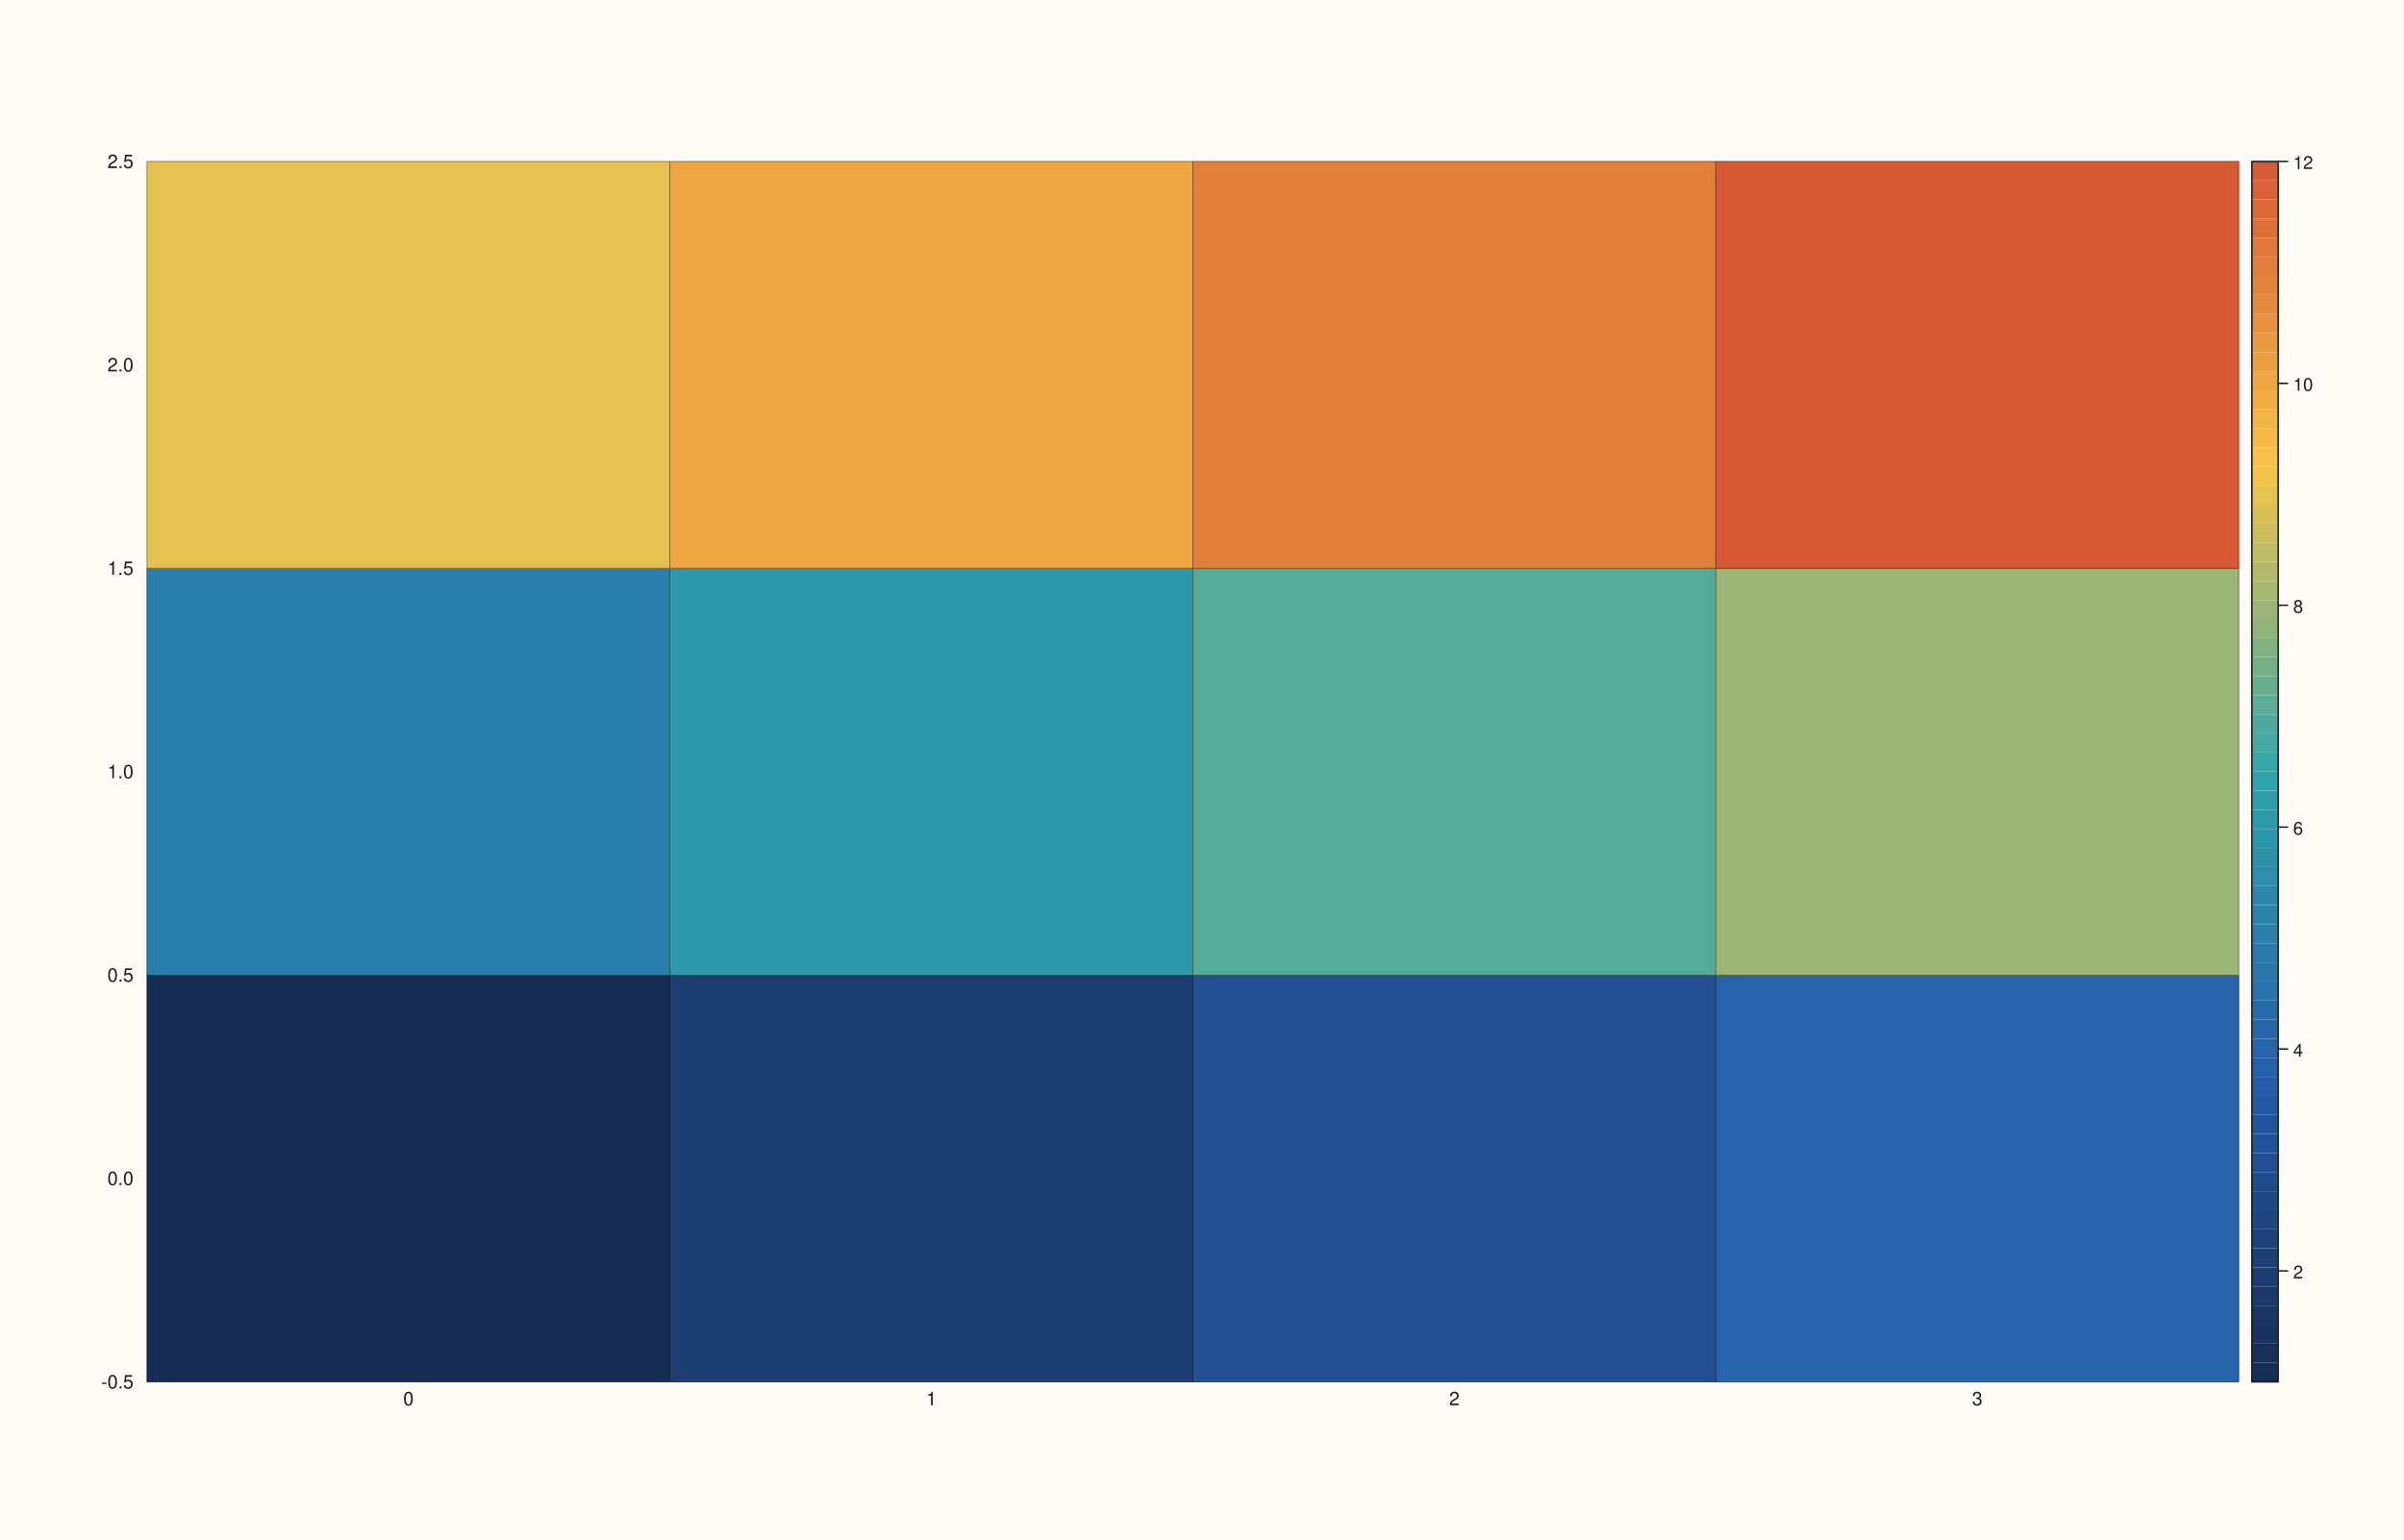
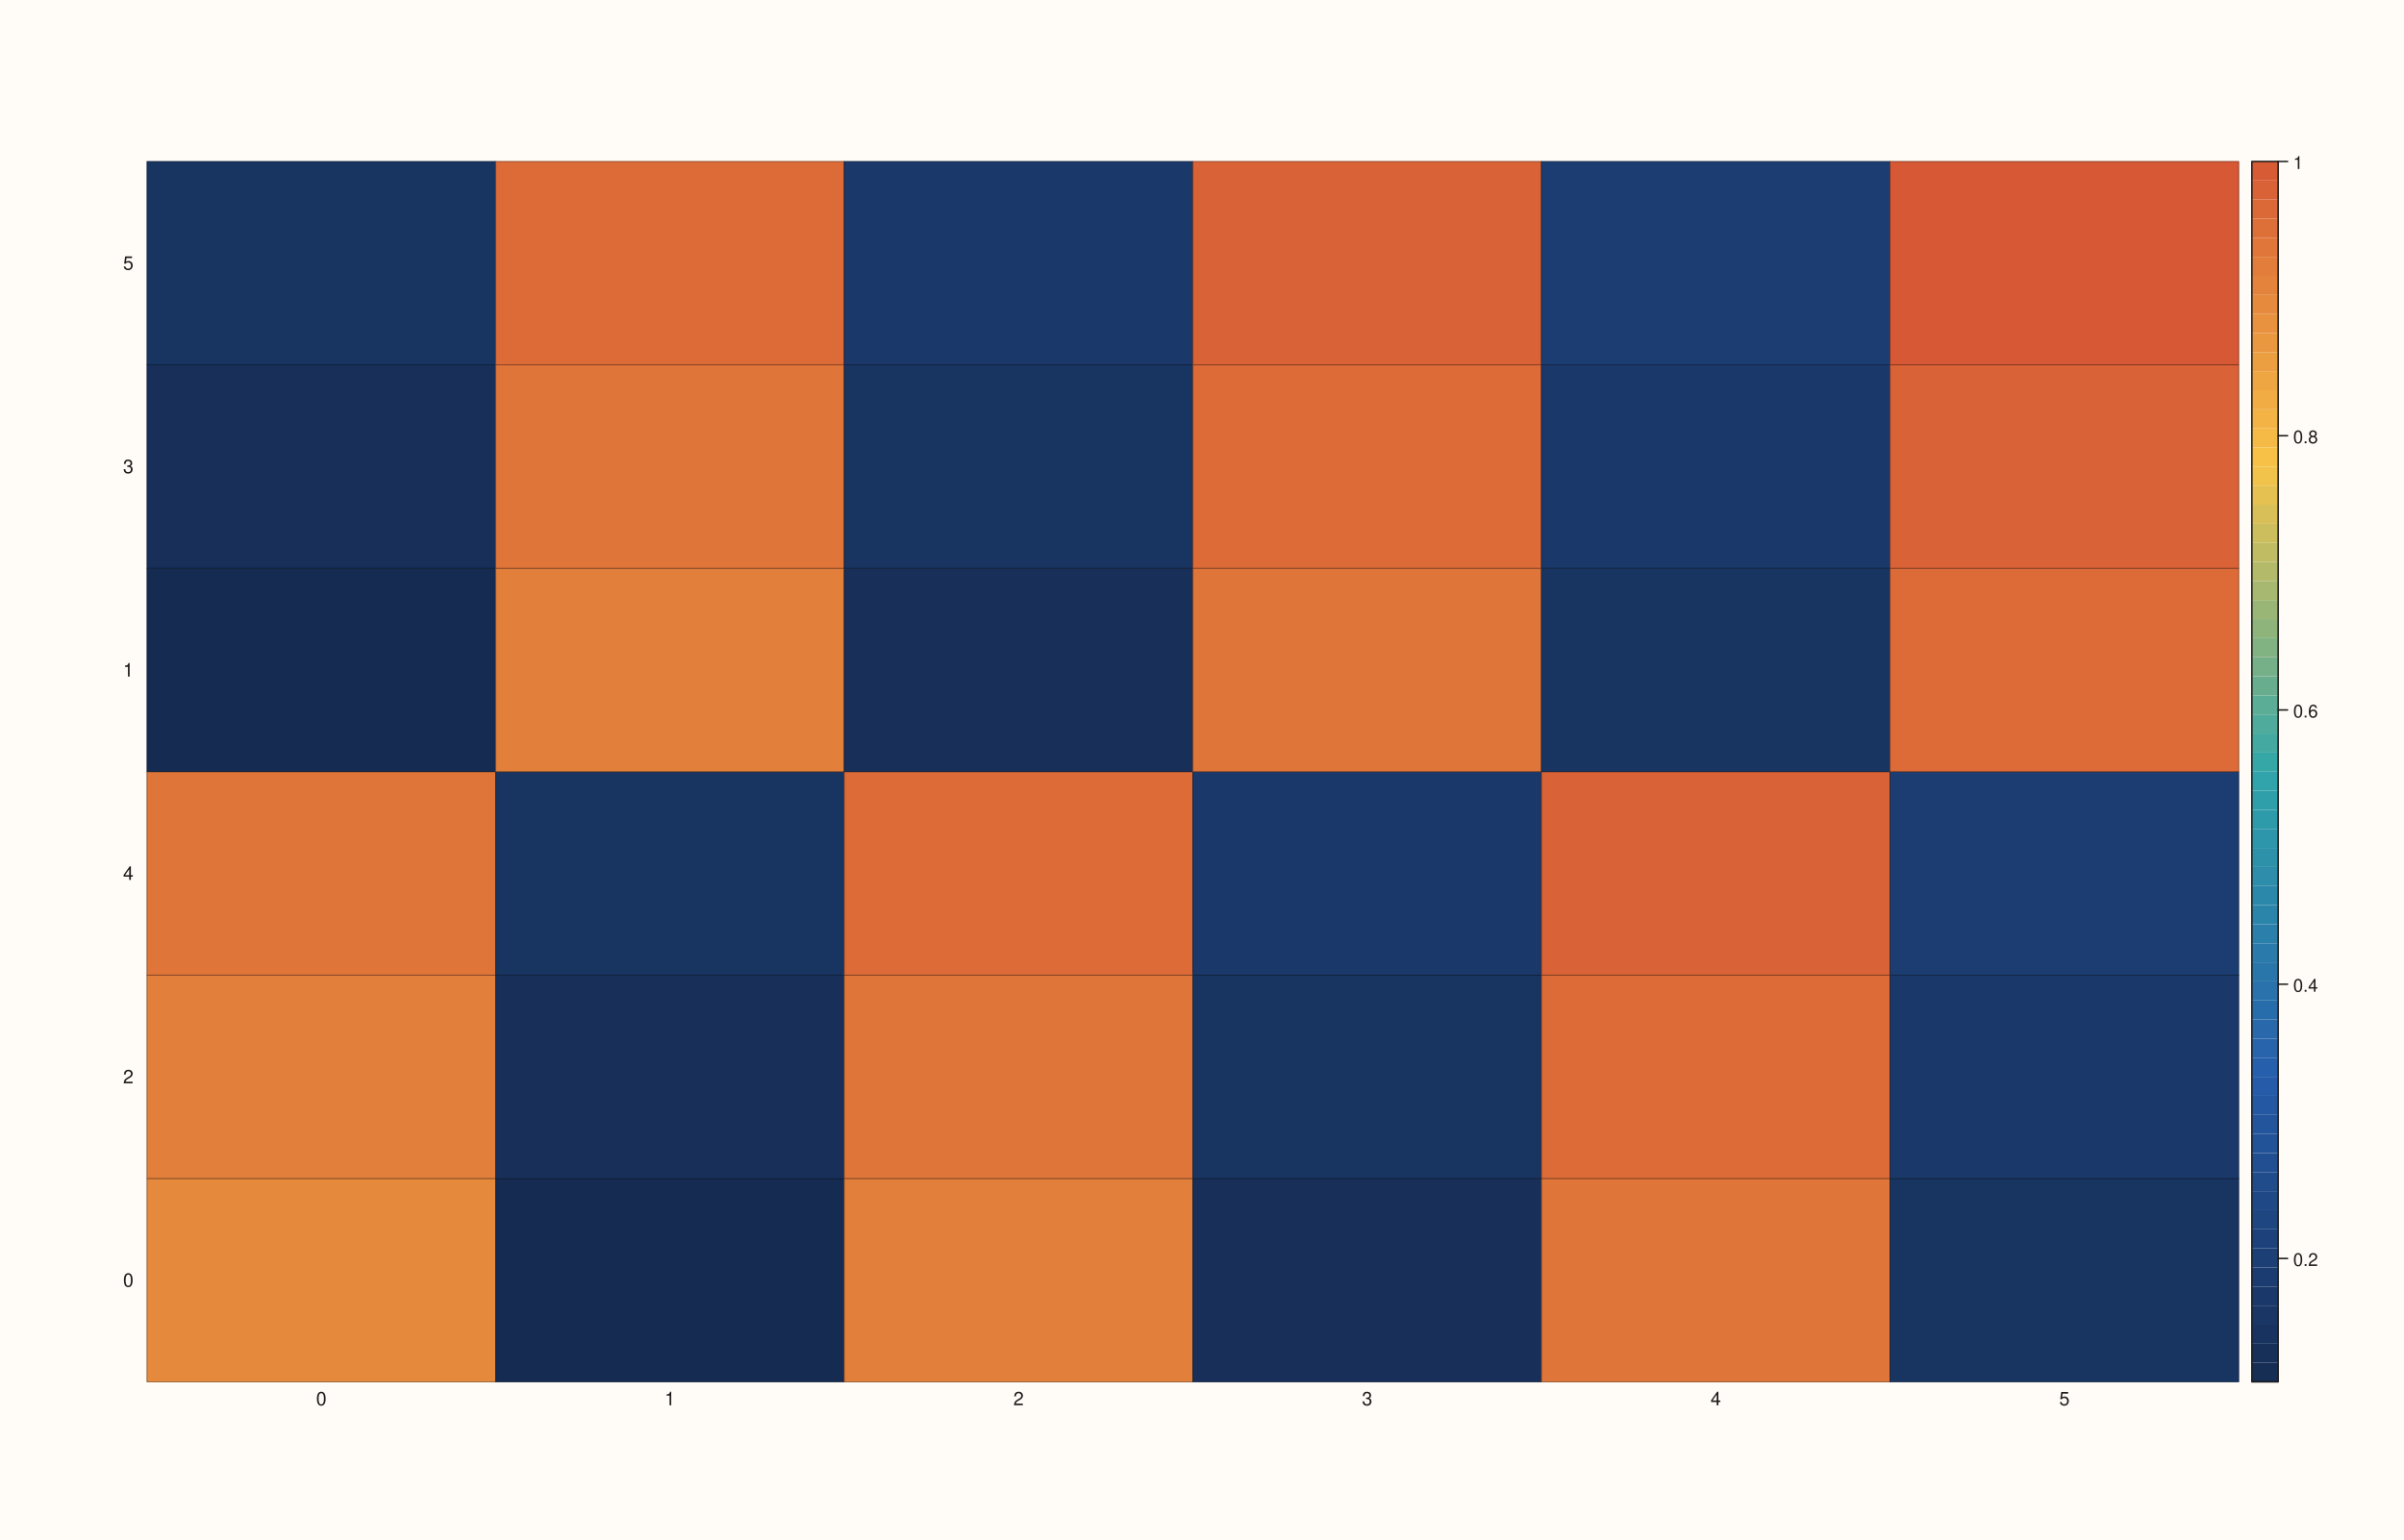
<svg xmlns="http://www.w3.org/2000/svg" width="1280" height="820" viewBox="0 0 1280 820">
  <rect x="0" y="0" width="1280" height="820" fill="rgb(255,252,248)" fill-opacity="1" />
  <path d="M 0 0 L 1280 0 L 1280 820 L 0 820 Z" stroke="none" fill="rgb(255,252,248)" fill-opacity="1" stroke-linejoin="round" stroke-linecap="round" />
  <path d="M 28 28 L 1252 28 L 1252 792 L 28 792 Z" stroke="none" fill="rgb(255,252,248)" fill-opacity="1" stroke-linejoin="round" stroke-linecap="round" />
-   <text x="217.491" y="748.475" font-family="Helvetica, Arial, sans-serif" font-size="10" fill="rgb(28,27,25)" fill-opacity="1" text-anchor="middle">0</text>
-   <text x="495.922" y="748.475" font-family="Helvetica, Arial, sans-serif" font-size="10" fill="rgb(28,27,25)" fill-opacity="1" text-anchor="middle">1</text>
-   <text x="774.353" y="748.475" font-family="Helvetica, Arial, sans-serif" font-size="10" fill="rgb(28,27,25)" fill-opacity="1" text-anchor="middle">2</text>
-   <text x="1052.784" y="748.475" font-family="Helvetica, Arial, sans-serif" font-size="10" fill="rgb(28,27,25)" fill-opacity="1" text-anchor="middle">3</text>
-   <text x="71.1" y="739.5" font-family="Helvetica, Arial, sans-serif" font-size="10" fill="rgb(28,27,25)" fill-opacity="1" text-anchor="end">-0.5</text>
-   <text x="71.1" y="631.167" font-family="Helvetica, Arial, sans-serif" font-size="10" fill="rgb(28,27,25)" fill-opacity="1" text-anchor="end">0.0</text>
-   <text x="71.1" y="522.833" font-family="Helvetica, Arial, sans-serif" font-size="10" fill="rgb(28,27,25)" fill-opacity="1" text-anchor="end">0.5</text>
-   <text x="71.1" y="414.5" font-family="Helvetica, Arial, sans-serif" font-size="10" fill="rgb(28,27,25)" fill-opacity="1" text-anchor="end">1.0</text>
-   <text x="71.1" y="306.167" font-family="Helvetica, Arial, sans-serif" font-size="10" fill="rgb(28,27,25)" fill-opacity="1" text-anchor="end">1.5</text>
-   <text x="71.1" y="197.833" font-family="Helvetica, Arial, sans-serif" font-size="10" fill="rgb(28,27,25)" fill-opacity="1" text-anchor="end">2.0</text>
-   <text x="71.1" y="89.5" font-family="Helvetica, Arial, sans-serif" font-size="10" fill="rgb(28,27,25)" fill-opacity="1" text-anchor="end">2.5</text>
+   <text x="171.085" y="748.475" font-family="Helvetica, Arial, sans-serif" font-size="10" fill="rgb(28,27,25)" fill-opacity="1" text-anchor="middle">0</text>
+   <text x="356.706" y="748.475" font-family="Helvetica, Arial, sans-serif" font-size="10" fill="rgb(28,27,25)" fill-opacity="1" text-anchor="middle">1</text>
+   <text x="542.327" y="748.475" font-family="Helvetica, Arial, sans-serif" font-size="10" fill="rgb(28,27,25)" fill-opacity="1" text-anchor="middle">2</text>
+   <text x="727.948" y="748.475" font-family="Helvetica, Arial, sans-serif" font-size="10" fill="rgb(28,27,25)" fill-opacity="1" text-anchor="middle">3</text>
+   <text x="913.569" y="748.475" font-family="Helvetica, Arial, sans-serif" font-size="10" fill="rgb(28,27,25)" fill-opacity="1" text-anchor="middle">4</text>
+   <text x="1099.19" y="748.475" font-family="Helvetica, Arial, sans-serif" font-size="10" fill="rgb(28,27,25)" fill-opacity="1" text-anchor="middle">5</text>
+   <text x="71.1" y="685.333" font-family="Helvetica, Arial, sans-serif" font-size="10" fill="rgb(28,27,25)" fill-opacity="1" text-anchor="end">0</text>
+   <text x="71.1" y="577" font-family="Helvetica, Arial, sans-serif" font-size="10" fill="rgb(28,27,25)" fill-opacity="1" text-anchor="end">2</text>
+   <text x="71.1" y="468.667" font-family="Helvetica, Arial, sans-serif" font-size="10" fill="rgb(28,27,25)" fill-opacity="1" text-anchor="end">4</text>
+   <text x="71.1" y="360.333" font-family="Helvetica, Arial, sans-serif" font-size="10" fill="rgb(28,27,25)" fill-opacity="1" text-anchor="end">1</text>
+   <text x="71.1" y="252" font-family="Helvetica, Arial, sans-serif" font-size="10" fill="rgb(28,27,25)" fill-opacity="1" text-anchor="end">3</text>
+   <text x="71.1" y="143.667" font-family="Helvetica, Arial, sans-serif" font-size="10" fill="rgb(28,27,25)" fill-opacity="1" text-anchor="end">5</text>
  <clipPath id="clip1">
    <rect x="76.775" y="84.5" width="1116.725" height="653" />
  </clipPath>
  <g clip-path="url(#clip1)">
-     <path d="M 78.275 736 L 356.706 736 L 356.706 519.333 L 78.275 519.333 Z" stroke="rgb(12,24,45)" stroke-opacity="1" stroke-width="0.4" fill="rgb(21,43,81)" fill-opacity="1" stroke-linejoin="round" stroke-linecap="round" />
-     <path d="M 356.706 736 L 635.138 736 L 635.138 519.333 L 356.706 519.333 Z" stroke="rgb(15,34,63)" stroke-opacity="1" stroke-width="0.4" fill="rgb(27,61,114)" fill-opacity="1" stroke-linejoin="round" stroke-linecap="round" />
-     <path d="M 635.138 736 L 913.569 736 L 913.569 519.333 L 635.138 519.333 Z" stroke="rgb(18,44,81)" stroke-opacity="1" stroke-width="0.4" fill="rgb(33,79,146)" fill-opacity="1" stroke-linejoin="round" stroke-linecap="round" />
-     <path d="M 913.569 736 L 1192 736 L 1192 519.333 L 913.569 519.333 Z" stroke="rgb(21,55,94)" stroke-opacity="1" stroke-width="0.4" fill="rgb(39,100,171)" fill-opacity="1" stroke-linejoin="round" stroke-linecap="round" />
-     <path d="M 78.275 519.333 L 356.706 519.333 L 356.706 302.667 L 78.275 302.667 Z" stroke="rgb(23,69,94)" stroke-opacity="1" stroke-width="0.4" fill="rgb(43,126,171)" fill-opacity="1" stroke-linejoin="round" stroke-linecap="round" />
-     <path d="M 356.706 519.333 L 635.138 519.333 L 635.138 302.667 L 356.706 302.667 Z" stroke="rgb(25,84,94)" stroke-opacity="1" stroke-width="0.4" fill="rgb(46,153,170)" fill-opacity="1" stroke-linejoin="round" stroke-linecap="round" />
-     <path d="M 635.138 519.333 L 913.569 519.333 L 913.569 302.667 L 635.138 302.667 Z" stroke="rgb(46,94,84)" stroke-opacity="1" stroke-width="0.4" fill="rgb(84,171,152)" fill-opacity="1" stroke-linejoin="round" stroke-linecap="round" />
-     <path d="M 913.569 519.333 L 1192 519.333 L 1192 302.667 L 913.569 302.667 Z" stroke="rgb(86,100,64)" stroke-opacity="1" stroke-width="0.4" fill="rgb(157,182,117)" fill-opacity="1" stroke-linejoin="round" stroke-linecap="round" />
-     <path d="M 78.275 302.667 L 356.706 302.667 L 356.706 86 L 78.275 86 Z" stroke="rgb(126,106,45)" stroke-opacity="1" stroke-width="0.4" fill="rgb(230,193,81)" fill-opacity="1" stroke-linejoin="round" stroke-linecap="round" />
-     <path d="M 356.706 302.667 L 635.138 302.667 L 635.138 86 L 356.706 86 Z" stroke="rgb(131,92,37)" stroke-opacity="1" stroke-width="0.4" fill="rgb(239,167,67)" fill-opacity="1" stroke-linejoin="round" stroke-linecap="round" />
-     <path d="M 635.138 302.667 L 913.569 302.667 L 913.569 86 L 635.138 86 Z" stroke="rgb(125,70,33)" stroke-opacity="1" stroke-width="0.4" fill="rgb(226,127,59)" fill-opacity="1" stroke-linejoin="round" stroke-linecap="round" />
-     <path d="M 913.569 302.667 L 1192 302.667 L 1192 86 L 913.569 86 Z" stroke="rgb(118,48,29)" stroke-opacity="1" stroke-width="0.4" fill="rgb(214,88,52)" fill-opacity="1" stroke-linejoin="round" stroke-linecap="round" />
+     <path d="M 78.275 736 L 263.896 736 L 263.896 627.667 L 78.275 627.667 Z" stroke="rgb(126,75,34)" stroke-opacity="1" stroke-width="0.4" fill="rgb(229,137,61)" fill-opacity="1" stroke-linejoin="round" stroke-linecap="round" />
+     <path d="M 263.896 736 L 449.517 736 L 449.517 627.667 L 263.896 627.667 Z" stroke="rgb(12,24,45)" stroke-opacity="1" stroke-width="0.4" fill="rgb(21,43,81)" fill-opacity="1" stroke-linejoin="round" stroke-linecap="round" />
+     <path d="M 449.517 736 L 635.138 736 L 635.138 627.667 L 449.517 627.667 Z" stroke="rgb(124,70,33)" stroke-opacity="1" stroke-width="0.4" fill="rgb(226,127,59)" fill-opacity="1" stroke-linejoin="round" stroke-linecap="round" />
+     <path d="M 635.138 736 L 820.758 736 L 820.758 627.667 L 635.138 627.667 Z" stroke="rgb(12,26,49)" stroke-opacity="1" stroke-width="0.4" fill="rgb(23,47,89)" fill-opacity="1" stroke-linejoin="round" stroke-linecap="round" />
+     <path d="M 820.758 736 L 1006.379 736 L 1006.379 627.667 L 820.758 627.667 Z" stroke="rgb(123,64,32)" stroke-opacity="1" stroke-width="0.4" fill="rgb(223,117,57)" fill-opacity="1" stroke-linejoin="round" stroke-linecap="round" />
+     <path d="M 1006.379 736 L 1192 736 L 1192 627.667 L 1006.379 627.667 Z" stroke="rgb(13,29,53)" stroke-opacity="1" stroke-width="0.4" fill="rgb(24,52,97)" fill-opacity="1" stroke-linejoin="round" stroke-linecap="round" />
+     <path d="M 78.275 627.667 L 263.896 627.667 L 263.896 519.333 L 78.275 519.333 Z" stroke="rgb(124,70,33)" stroke-opacity="1" stroke-width="0.4" fill="rgb(226,127,59)" fill-opacity="1" stroke-linejoin="round" stroke-linecap="round" />
+     <path d="M 263.896 627.667 L 449.517 627.667 L 449.517 519.333 L 263.896 519.333 Z" stroke="rgb(12,26,49)" stroke-opacity="1" stroke-width="0.4" fill="rgb(23,47,89)" fill-opacity="1" stroke-linejoin="round" stroke-linecap="round" />
+     <path d="M 449.517 627.667 L 635.138 627.667 L 635.138 519.333 L 449.517 519.333 Z" stroke="rgb(123,64,32)" stroke-opacity="1" stroke-width="0.4" fill="rgb(223,117,57)" fill-opacity="1" stroke-linejoin="round" stroke-linecap="round" />
+     <path d="M 635.138 627.667 L 820.758 627.667 L 820.758 519.333 L 635.138 519.333 Z" stroke="rgb(13,29,53)" stroke-opacity="1" stroke-width="0.4" fill="rgb(24,52,97)" fill-opacity="1" stroke-linejoin="round" stroke-linecap="round" />
+     <path d="M 820.758 627.667 L 1006.379 627.667 L 1006.379 519.333 L 820.758 519.333 Z" stroke="rgb(121,59,31)" stroke-opacity="1" stroke-width="0.4" fill="rgb(220,107,56)" fill-opacity="1" stroke-linejoin="round" stroke-linecap="round" />
+     <path d="M 1006.379 627.667 L 1192 627.667 L 1192 519.333 L 1006.379 519.333 Z" stroke="rgb(14,31,58)" stroke-opacity="1" stroke-width="0.4" fill="rgb(26,56,105)" fill-opacity="1" stroke-linejoin="round" stroke-linecap="round" />
+     <path d="M 78.275 519.333 L 263.896 519.333 L 263.896 411 L 78.275 411 Z" stroke="rgb(123,64,32)" stroke-opacity="1" stroke-width="0.4" fill="rgb(223,117,57)" fill-opacity="1" stroke-linejoin="round" stroke-linecap="round" />
+     <path d="M 263.896 519.333 L 449.517 519.333 L 449.517 411 L 263.896 411 Z" stroke="rgb(13,29,53)" stroke-opacity="1" stroke-width="0.4" fill="rgb(24,52,97)" fill-opacity="1" stroke-linejoin="round" stroke-linecap="round" />
+     <path d="M 449.517 519.333 L 635.138 519.333 L 635.138 411 L 449.517 411 Z" stroke="rgb(121,59,31)" stroke-opacity="1" stroke-width="0.4" fill="rgb(220,107,56)" fill-opacity="1" stroke-linejoin="round" stroke-linecap="round" />
+     <path d="M 635.138 519.333 L 820.758 519.333 L 820.758 411 L 635.138 411 Z" stroke="rgb(14,31,58)" stroke-opacity="1" stroke-width="0.4" fill="rgb(26,56,105)" fill-opacity="1" stroke-linejoin="round" stroke-linecap="round" />
+     <path d="M 820.758 519.333 L 1006.379 519.333 L 1006.379 411 L 820.758 411 Z" stroke="rgb(119,54,30)" stroke-opacity="1" stroke-width="0.4" fill="rgb(217,98,54)" fill-opacity="1" stroke-linejoin="round" stroke-linecap="round" />
+     <path d="M 1006.379 519.333 L 1192 519.333 L 1192 411 L 1006.379 411 Z" stroke="rgb(15,34,62)" stroke-opacity="1" stroke-width="0.4" fill="rgb(27,61,113)" fill-opacity="1" stroke-linejoin="round" stroke-linecap="round" />
+     <path d="M 78.275 411 L 263.896 411 L 263.896 302.667 L 78.275 302.667 Z" stroke="rgb(12,24,45)" stroke-opacity="1" stroke-width="0.4" fill="rgb(21,43,81)" fill-opacity="1" stroke-linejoin="round" stroke-linecap="round" />
+     <path d="M 263.896 411 L 449.517 411 L 449.517 302.667 L 263.896 302.667 Z" stroke="rgb(124,70,33)" stroke-opacity="1" stroke-width="0.4" fill="rgb(226,127,59)" fill-opacity="1" stroke-linejoin="round" stroke-linecap="round" />
+     <path d="M 449.517 411 L 635.138 411 L 635.138 302.667 L 449.517 302.667 Z" stroke="rgb(12,26,49)" stroke-opacity="1" stroke-width="0.4" fill="rgb(23,47,89)" fill-opacity="1" stroke-linejoin="round" stroke-linecap="round" />
+     <path d="M 635.138 411 L 820.758 411 L 820.758 302.667 L 635.138 302.667 Z" stroke="rgb(123,64,32)" stroke-opacity="1" stroke-width="0.4" fill="rgb(223,117,57)" fill-opacity="1" stroke-linejoin="round" stroke-linecap="round" />
+     <path d="M 820.758 411 L 1006.379 411 L 1006.379 302.667 L 820.758 302.667 Z" stroke="rgb(13,29,53)" stroke-opacity="1" stroke-width="0.4" fill="rgb(24,52,97)" fill-opacity="1" stroke-linejoin="round" stroke-linecap="round" />
+     <path d="M 1006.379 411 L 1192 411 L 1192 302.667 L 1006.379 302.667 Z" stroke="rgb(121,59,31)" stroke-opacity="1" stroke-width="0.4" fill="rgb(220,107,56)" fill-opacity="1" stroke-linejoin="round" stroke-linecap="round" />
+     <path d="M 78.275 302.667 L 263.896 302.667 L 263.896 194.333 L 78.275 194.333 Z" stroke="rgb(12,26,49)" stroke-opacity="1" stroke-width="0.4" fill="rgb(23,47,89)" fill-opacity="1" stroke-linejoin="round" stroke-linecap="round" />
+     <path d="M 263.896 302.667 L 449.517 302.667 L 449.517 194.333 L 263.896 194.333 Z" stroke="rgb(123,64,32)" stroke-opacity="1" stroke-width="0.4" fill="rgb(223,117,57)" fill-opacity="1" stroke-linejoin="round" stroke-linecap="round" />
+     <path d="M 449.517 302.667 L 635.138 302.667 L 635.138 194.333 L 449.517 194.333 Z" stroke="rgb(13,29,53)" stroke-opacity="1" stroke-width="0.4" fill="rgb(24,52,97)" fill-opacity="1" stroke-linejoin="round" stroke-linecap="round" />
+     <path d="M 635.138 302.667 L 820.758 302.667 L 820.758 194.333 L 635.138 194.333 Z" stroke="rgb(121,59,31)" stroke-opacity="1" stroke-width="0.4" fill="rgb(220,107,56)" fill-opacity="1" stroke-linejoin="round" stroke-linecap="round" />
+     <path d="M 820.758 302.667 L 1006.379 302.667 L 1006.379 194.333 L 820.758 194.333 Z" stroke="rgb(14,31,58)" stroke-opacity="1" stroke-width="0.4" fill="rgb(26,56,105)" fill-opacity="1" stroke-linejoin="round" stroke-linecap="round" />
+     <path d="M 1006.379 302.667 L 1192 302.667 L 1192 194.333 L 1006.379 194.333 Z" stroke="rgb(119,54,30)" stroke-opacity="1" stroke-width="0.4" fill="rgb(217,98,54)" fill-opacity="1" stroke-linejoin="round" stroke-linecap="round" />
+     <path d="M 78.275 194.333 L 263.896 194.333 L 263.896 86 L 78.275 86 Z" stroke="rgb(13,29,53)" stroke-opacity="1" stroke-width="0.4" fill="rgb(24,52,97)" fill-opacity="1" stroke-linejoin="round" stroke-linecap="round" />
+     <path d="M 263.896 194.333 L 449.517 194.333 L 449.517 86 L 263.896 86 Z" stroke="rgb(121,59,31)" stroke-opacity="1" stroke-width="0.4" fill="rgb(220,107,56)" fill-opacity="1" stroke-linejoin="round" stroke-linecap="round" />
+     <path d="M 449.517 194.333 L 635.138 194.333 L 635.138 86 L 449.517 86 Z" stroke="rgb(14,31,58)" stroke-opacity="1" stroke-width="0.4" fill="rgb(26,56,105)" fill-opacity="1" stroke-linejoin="round" stroke-linecap="round" />
+     <path d="M 635.138 194.333 L 820.758 194.333 L 820.758 86 L 635.138 86 Z" stroke="rgb(119,54,30)" stroke-opacity="1" stroke-width="0.4" fill="rgb(217,98,54)" fill-opacity="1" stroke-linejoin="round" stroke-linecap="round" />
+     <path d="M 820.758 194.333 L 1006.379 194.333 L 1006.379 86 L 820.758 86 Z" stroke="rgb(15,34,62)" stroke-opacity="1" stroke-width="0.4" fill="rgb(27,61,113)" fill-opacity="1" stroke-linejoin="round" stroke-linecap="round" />
+     <path d="M 1006.379 194.333 L 1192 194.333 L 1192 86 L 1006.379 86 Z" stroke="rgb(118,48,29)" stroke-opacity="1" stroke-width="0.4" fill="rgb(214,88,52)" fill-opacity="1" stroke-linejoin="round" stroke-linecap="round" />
  </g>
  <path d="M 1199 725.844 L 1213 725.844 L 1213 736 L 1199 736 Z" stroke="none" fill="rgb(22,45,84)" fill-opacity="1" stroke-linejoin="round" stroke-linecap="round" />
  <path d="M 1199 715.688 L 1213 715.688 L 1213 725.844 L 1199 725.844 Z" stroke="none" fill="rgb(23,48,89)" fill-opacity="1" stroke-linejoin="round" stroke-linecap="round" />
  <path d="M 1199 705.531 L 1213 705.531 L 1213 715.688 L 1199 715.688 Z" stroke="none" fill="rgb(24,51,95)" fill-opacity="1" stroke-linejoin="round" stroke-linecap="round" />
  <path d="M 1199 695.375 L 1213 695.375 L 1213 705.531 L 1199 705.531 Z" stroke="none" fill="rgb(25,54,101)" fill-opacity="1" stroke-linejoin="round" stroke-linecap="round" />
  <path d="M 1199 685.219 L 1213 685.219 L 1213 695.375 L 1199 695.375 Z" stroke="none" fill="rgb(26,57,106)" fill-opacity="1" stroke-linejoin="round" stroke-linecap="round" />
  <path d="M 1199 675.062 L 1213 675.062 L 1213 685.219 L 1199 685.219 Z" stroke="none" fill="rgb(27,60,112)" fill-opacity="1" stroke-linejoin="round" stroke-linecap="round" />
  <path d="M 1199 664.906 L 1213 664.906 L 1213 675.062 L 1199 675.062 Z" stroke="none" fill="rgb(28,63,118)" fill-opacity="1" stroke-linejoin="round" stroke-linecap="round" />
  <path d="M 1199 654.75 L 1213 654.75 L 1213 664.906 L 1199 664.906 Z" stroke="none" fill="rgb(29,66,123)" fill-opacity="1" stroke-linejoin="round" stroke-linecap="round" />
  <path d="M 1199 644.594 L 1213 644.594 L 1213 654.75 L 1199 654.75 Z" stroke="none" fill="rgb(30,70,129)" fill-opacity="1" stroke-linejoin="round" stroke-linecap="round" />
  <path d="M 1199 634.438 L 1213 634.438 L 1213 644.594 L 1199 644.594 Z" stroke="none" fill="rgb(31,73,134)" fill-opacity="1" stroke-linejoin="round" stroke-linecap="round" />
  <path d="M 1199 624.281 L 1213 624.281 L 1213 634.438 L 1199 634.438 Z" stroke="none" fill="rgb(32,76,140)" fill-opacity="1" stroke-linejoin="round" stroke-linecap="round" />
  <path d="M 1199 614.125 L 1213 614.125 L 1213 624.281 L 1199 624.281 Z" stroke="none" fill="rgb(33,79,146)" fill-opacity="1" stroke-linejoin="round" stroke-linecap="round" />
  <path d="M 1199 603.969 L 1213 603.969 L 1213 614.125 L 1199 614.125 Z" stroke="none" fill="rgb(34,82,151)" fill-opacity="1" stroke-linejoin="round" stroke-linecap="round" />
  <path d="M 1199 593.812 L 1213 593.812 L 1213 603.969 L 1199 603.969 Z" stroke="none" fill="rgb(35,85,157)" fill-opacity="1" stroke-linejoin="round" stroke-linecap="round" />
  <path d="M 1199 583.656 L 1213 583.656 L 1213 593.812 L 1199 593.812 Z" stroke="none" fill="rgb(36,88,163)" fill-opacity="1" stroke-linejoin="round" stroke-linecap="round" />
  <path d="M 1199 573.5 L 1213 573.5 L 1213 583.656 L 1199 583.656 Z" stroke="none" fill="rgb(37,91,168)" fill-opacity="1" stroke-linejoin="round" stroke-linecap="round" />
  <path d="M 1199 563.344 L 1213 563.344 L 1213 573.5 L 1199 573.5 Z" stroke="none" fill="rgb(38,95,171)" fill-opacity="1" stroke-linejoin="round" stroke-linecap="round" />
  <path d="M 1199 553.188 L 1213 553.188 L 1213 563.344 L 1199 563.344 Z" stroke="none" fill="rgb(39,100,171)" fill-opacity="1" stroke-linejoin="round" stroke-linecap="round" />
  <path d="M 1199 543.031 L 1213 543.031 L 1213 553.188 L 1199 553.188 Z" stroke="none" fill="rgb(40,104,171)" fill-opacity="1" stroke-linejoin="round" stroke-linecap="round" />
  <path d="M 1199 532.875 L 1213 532.875 L 1213 543.031 L 1199 543.031 Z" stroke="none" fill="rgb(40,109,171)" fill-opacity="1" stroke-linejoin="round" stroke-linecap="round" />
  <path d="M 1199 522.719 L 1213 522.719 L 1213 532.875 L 1199 532.875 Z" stroke="none" fill="rgb(41,114,171)" fill-opacity="1" stroke-linejoin="round" stroke-linecap="round" />
  <path d="M 1199 512.562 L 1213 512.562 L 1213 522.719 L 1199 522.719 Z" stroke="none" fill="rgb(41,118,171)" fill-opacity="1" stroke-linejoin="round" stroke-linecap="round" />
  <path d="M 1199 502.406 L 1213 502.406 L 1213 512.562 L 1199 512.562 Z" stroke="none" fill="rgb(42,123,171)" fill-opacity="1" stroke-linejoin="round" stroke-linecap="round" />
  <path d="M 1199 492.25 L 1213 492.25 L 1213 502.406 L 1199 502.406 Z" stroke="none" fill="rgb(43,127,171)" fill-opacity="1" stroke-linejoin="round" stroke-linecap="round" />
  <path d="M 1199 482.094 L 1213 482.094 L 1213 492.25 L 1199 492.25 Z" stroke="none" fill="rgb(43,132,170)" fill-opacity="1" stroke-linejoin="round" stroke-linecap="round" />
  <path d="M 1199 471.938 L 1213 471.938 L 1213 482.094 L 1199 482.094 Z" stroke="none" fill="rgb(44,136,170)" fill-opacity="1" stroke-linejoin="round" stroke-linecap="round" />
  <path d="M 1199 461.781 L 1213 461.781 L 1213 471.938 L 1199 471.938 Z" stroke="none" fill="rgb(45,141,170)" fill-opacity="1" stroke-linejoin="round" stroke-linecap="round" />
  <path d="M 1199 451.625 L 1213 451.625 L 1213 461.781 L 1199 461.781 Z" stroke="none" fill="rgb(45,145,170)" fill-opacity="1" stroke-linejoin="round" stroke-linecap="round" />
  <path d="M 1199 441.469 L 1213 441.469 L 1213 451.625 L 1199 451.625 Z" stroke="none" fill="rgb(46,150,170)" fill-opacity="1" stroke-linejoin="round" stroke-linecap="round" />
  <path d="M 1199 431.312 L 1213 431.312 L 1213 441.469 L 1199 441.469 Z" stroke="none" fill="rgb(46,155,170)" fill-opacity="1" stroke-linejoin="round" stroke-linecap="round" />
  <path d="M 1199 421.156 L 1213 421.156 L 1213 431.312 L 1199 431.312 Z" stroke="none" fill="rgb(47,159,170)" fill-opacity="1" stroke-linejoin="round" stroke-linecap="round" />
  <path d="M 1199 411 L 1213 411 L 1213 421.156 L 1199 421.156 Z" stroke="none" fill="rgb(48,164,170)" fill-opacity="1" stroke-linejoin="round" stroke-linecap="round" />
  <path d="M 1199 400.844 L 1213 400.844 L 1213 411 L 1199 411 Z" stroke="none" fill="rgb(54,167,167)" fill-opacity="1" stroke-linejoin="round" stroke-linecap="round" />
  <path d="M 1199 390.688 L 1213 390.688 L 1213 400.844 L 1199 400.844 Z" stroke="none" fill="rgb(67,169,161)" fill-opacity="1" stroke-linejoin="round" stroke-linecap="round" />
  <path d="M 1199 380.531 L 1213 380.531 L 1213 390.688 L 1199 390.688 Z" stroke="none" fill="rgb(79,171,155)" fill-opacity="1" stroke-linejoin="round" stroke-linecap="round" />
  <path d="M 1199 370.375 L 1213 370.375 L 1213 380.531 L 1199 380.531 Z" stroke="none" fill="rgb(92,173,149)" fill-opacity="1" stroke-linejoin="round" stroke-linecap="round" />
  <path d="M 1199 360.219 L 1213 360.219 L 1213 370.375 L 1199 370.375 Z" stroke="none" fill="rgb(104,174,142)" fill-opacity="1" stroke-linejoin="round" stroke-linecap="round" />
  <path d="M 1199 350.062 L 1213 350.062 L 1213 360.219 L 1199 360.219 Z" stroke="none" fill="rgb(117,176,136)" fill-opacity="1" stroke-linejoin="round" stroke-linecap="round" />
  <path d="M 1199 339.906 L 1213 339.906 L 1213 350.062 L 1199 350.062 Z" stroke="none" fill="rgb(129,178,130)" fill-opacity="1" stroke-linejoin="round" stroke-linecap="round" />
  <path d="M 1199 329.75 L 1213 329.75 L 1213 339.906 L 1199 339.906 Z" stroke="none" fill="rgb(142,180,124)" fill-opacity="1" stroke-linejoin="round" stroke-linecap="round" />
  <path d="M 1199 319.594 L 1213 319.594 L 1213 329.75 L 1199 329.75 Z" stroke="none" fill="rgb(154,182,118)" fill-opacity="1" stroke-linejoin="round" stroke-linecap="round" />
  <path d="M 1199 309.438 L 1213 309.438 L 1213 319.594 L 1199 319.594 Z" stroke="none" fill="rgb(167,184,112)" fill-opacity="1" stroke-linejoin="round" stroke-linecap="round" />
  <path d="M 1199 299.281 L 1213 299.281 L 1213 309.438 L 1199 309.438 Z" stroke="none" fill="rgb(179,186,106)" fill-opacity="1" stroke-linejoin="round" stroke-linecap="round" />
  <path d="M 1199 289.125 L 1213 289.125 L 1213 299.281 L 1199 299.281 Z" stroke="none" fill="rgb(192,188,100)" fill-opacity="1" stroke-linejoin="round" stroke-linecap="round" />
  <path d="M 1199 278.969 L 1213 278.969 L 1213 289.125 L 1199 289.125 Z" stroke="none" fill="rgb(204,189,93)" fill-opacity="1" stroke-linejoin="round" stroke-linecap="round" />
  <path d="M 1199 268.812 L 1213 268.812 L 1213 278.969 L 1199 278.969 Z" stroke="none" fill="rgb(217,191,87)" fill-opacity="1" stroke-linejoin="round" stroke-linecap="round" />
  <path d="M 1199 258.656 L 1213 258.656 L 1213 268.812 L 1199 268.812 Z" stroke="none" fill="rgb(229,193,81)" fill-opacity="1" stroke-linejoin="round" stroke-linecap="round" />
  <path d="M 1199 248.5 L 1213 248.5 L 1213 258.656 L 1199 258.656 Z" stroke="none" fill="rgb(242,195,75)" fill-opacity="1" stroke-linejoin="round" stroke-linecap="round" />
  <path d="M 1199 238.344 L 1213 238.344 L 1213 248.5 L 1199 248.5 Z" stroke="none" fill="rgb(247,193,71)" fill-opacity="1" stroke-linejoin="round" stroke-linecap="round" />
  <path d="M 1199 228.188 L 1213 228.188 L 1213 238.344 L 1199 238.344 Z" stroke="none" fill="rgb(245,186,70)" fill-opacity="1" stroke-linejoin="round" stroke-linecap="round" />
  <path d="M 1199 218.031 L 1213 218.031 L 1213 228.188 L 1199 228.188 Z" stroke="none" fill="rgb(243,179,69)" fill-opacity="1" stroke-linejoin="round" stroke-linecap="round" />
  <path d="M 1199 207.875 L 1213 207.875 L 1213 218.031 L 1199 218.031 Z" stroke="none" fill="rgb(241,172,68)" fill-opacity="1" stroke-linejoin="round" stroke-linecap="round" />
  <path d="M 1199 197.719 L 1213 197.719 L 1213 207.875 L 1199 207.875 Z" stroke="none" fill="rgb(238,166,66)" fill-opacity="1" stroke-linejoin="round" stroke-linecap="round" />
  <path d="M 1199 187.562 L 1213 187.562 L 1213 197.719 L 1199 197.719 Z" stroke="none" fill="rgb(236,159,65)" fill-opacity="1" stroke-linejoin="round" stroke-linecap="round" />
  <path d="M 1199 177.406 L 1213 177.406 L 1213 187.562 L 1199 187.562 Z" stroke="none" fill="rgb(234,152,64)" fill-opacity="1" stroke-linejoin="round" stroke-linecap="round" />
  <path d="M 1199 167.25 L 1213 167.25 L 1213 177.406 L 1199 177.406 Z" stroke="none" fill="rgb(232,145,63)" fill-opacity="1" stroke-linejoin="round" stroke-linecap="round" />
  <path d="M 1199 157.094 L 1213 157.094 L 1213 167.25 L 1199 167.25 Z" stroke="none" fill="rgb(230,139,61)" fill-opacity="1" stroke-linejoin="round" stroke-linecap="round" />
  <path d="M 1199 146.938 L 1213 146.938 L 1213 157.094 L 1199 157.094 Z" stroke="none" fill="rgb(228,132,60)" fill-opacity="1" stroke-linejoin="round" stroke-linecap="round" />
  <path d="M 1199 136.781 L 1213 136.781 L 1213 146.938 L 1199 146.938 Z" stroke="none" fill="rgb(226,125,59)" fill-opacity="1" stroke-linejoin="round" stroke-linecap="round" />
  <path d="M 1199 126.625 L 1213 126.625 L 1213 136.781 L 1199 136.781 Z" stroke="none" fill="rgb(224,118,58)" fill-opacity="1" stroke-linejoin="round" stroke-linecap="round" />
  <path d="M 1199 116.469 L 1213 116.469 L 1213 126.625 L 1199 126.625 Z" stroke="none" fill="rgb(221,112,56)" fill-opacity="1" stroke-linejoin="round" stroke-linecap="round" />
  <path d="M 1199 106.312 L 1213 106.312 L 1213 116.469 L 1199 116.469 Z" stroke="none" fill="rgb(219,105,55)" fill-opacity="1" stroke-linejoin="round" stroke-linecap="round" />
  <path d="M 1199 96.156 L 1213 96.156 L 1213 106.312 L 1199 106.312 Z" stroke="none" fill="rgb(217,98,54)" fill-opacity="1" stroke-linejoin="round" stroke-linecap="round" />
  <path d="M 1199 86 L 1213 86 L 1213 96.156 L 1199 96.156 Z" stroke="none" fill="rgb(215,91,53)" fill-opacity="1" stroke-linejoin="round" stroke-linecap="round" />
  <path d="M 1199 86 L 1213 86 L 1213 736 L 1199 736 Z" stroke="rgb(28,27,25)" stroke-opacity="1" stroke-width="0.8" fill="none" stroke-linejoin="round" stroke-linecap="round" />
-   <path d="M 1213 676.909 L 1218 676.909 " stroke="rgb(28,27,25)" stroke-opacity="1" stroke-width="0.8" fill="none" stroke-linejoin="round" stroke-linecap="round" />
-   <text x="1221" y="680.909" font-family="Helvetica, Arial, sans-serif" font-size="9.5" fill="rgb(28,27,25)" fill-opacity="1" text-anchor="start">2</text>
-   <path d="M 1213 558.727 L 1218 558.727 " stroke="rgb(28,27,25)" stroke-opacity="1" stroke-width="0.8" fill="none" stroke-linejoin="round" stroke-linecap="round" />
-   <text x="1221" y="562.727" font-family="Helvetica, Arial, sans-serif" font-size="9.5" fill="rgb(28,27,25)" fill-opacity="1" text-anchor="start">4</text>
-   <path d="M 1213 440.546 L 1218 440.546 " stroke="rgb(28,27,25)" stroke-opacity="1" stroke-width="0.8" fill="none" stroke-linejoin="round" stroke-linecap="round" />
-   <text x="1221" y="444.546" font-family="Helvetica, Arial, sans-serif" font-size="9.5" fill="rgb(28,27,25)" fill-opacity="1" text-anchor="start">6</text>
-   <path d="M 1213 322.364 L 1218 322.364 " stroke="rgb(28,27,25)" stroke-opacity="1" stroke-width="0.8" fill="none" stroke-linejoin="round" stroke-linecap="round" />
-   <text x="1221" y="326.364" font-family="Helvetica, Arial, sans-serif" font-size="9.5" fill="rgb(28,27,25)" fill-opacity="1" text-anchor="start">8</text>
-   <path d="M 1213 204.182 L 1218 204.182 " stroke="rgb(28,27,25)" stroke-opacity="1" stroke-width="0.8" fill="none" stroke-linejoin="round" stroke-linecap="round" />
-   <text x="1221" y="208.182" font-family="Helvetica, Arial, sans-serif" font-size="9.5" fill="rgb(28,27,25)" fill-opacity="1" text-anchor="start">10</text>
+   <path d="M 1213 670.27 L 1218 670.27 " stroke="rgb(28,27,25)" stroke-opacity="1" stroke-width="0.8" fill="none" stroke-linejoin="round" stroke-linecap="round" />
+   <text x="1221" y="674.27" font-family="Helvetica, Arial, sans-serif" font-size="9.5" fill="rgb(28,27,25)" fill-opacity="1" text-anchor="start">0.2</text>
+   <path d="M 1213 524.202 L 1218 524.202 " stroke="rgb(28,27,25)" stroke-opacity="1" stroke-width="0.8" fill="none" stroke-linejoin="round" stroke-linecap="round" />
+   <text x="1221" y="528.202" font-family="Helvetica, Arial, sans-serif" font-size="9.5" fill="rgb(28,27,25)" fill-opacity="1" text-anchor="start">0.4</text>
+   <path d="M 1213 378.135 L 1218 378.135 " stroke="rgb(28,27,25)" stroke-opacity="1" stroke-width="0.8" fill="none" stroke-linejoin="round" stroke-linecap="round" />
+   <text x="1221" y="382.135" font-family="Helvetica, Arial, sans-serif" font-size="9.5" fill="rgb(28,27,25)" fill-opacity="1" text-anchor="start">0.6</text>
+   <path d="M 1213 232.067 L 1218 232.067 " stroke="rgb(28,27,25)" stroke-opacity="1" stroke-width="0.8" fill="none" stroke-linejoin="round" stroke-linecap="round" />
+   <text x="1221" y="236.067" font-family="Helvetica, Arial, sans-serif" font-size="9.5" fill="rgb(28,27,25)" fill-opacity="1" text-anchor="start">0.8</text>
  <path d="M 1213 86 L 1218 86 " stroke="rgb(28,27,25)" stroke-opacity="1" stroke-width="0.8" fill="none" stroke-linejoin="round" stroke-linecap="round" />
-   <text x="1221" y="90" font-family="Helvetica, Arial, sans-serif" font-size="9.5" fill="rgb(28,27,25)" fill-opacity="1" text-anchor="start">12</text>
+   <text x="1221" y="90" font-family="Helvetica, Arial, sans-serif" font-size="9.5" fill="rgb(28,27,25)" fill-opacity="1" text-anchor="start">1</text>
</svg>
